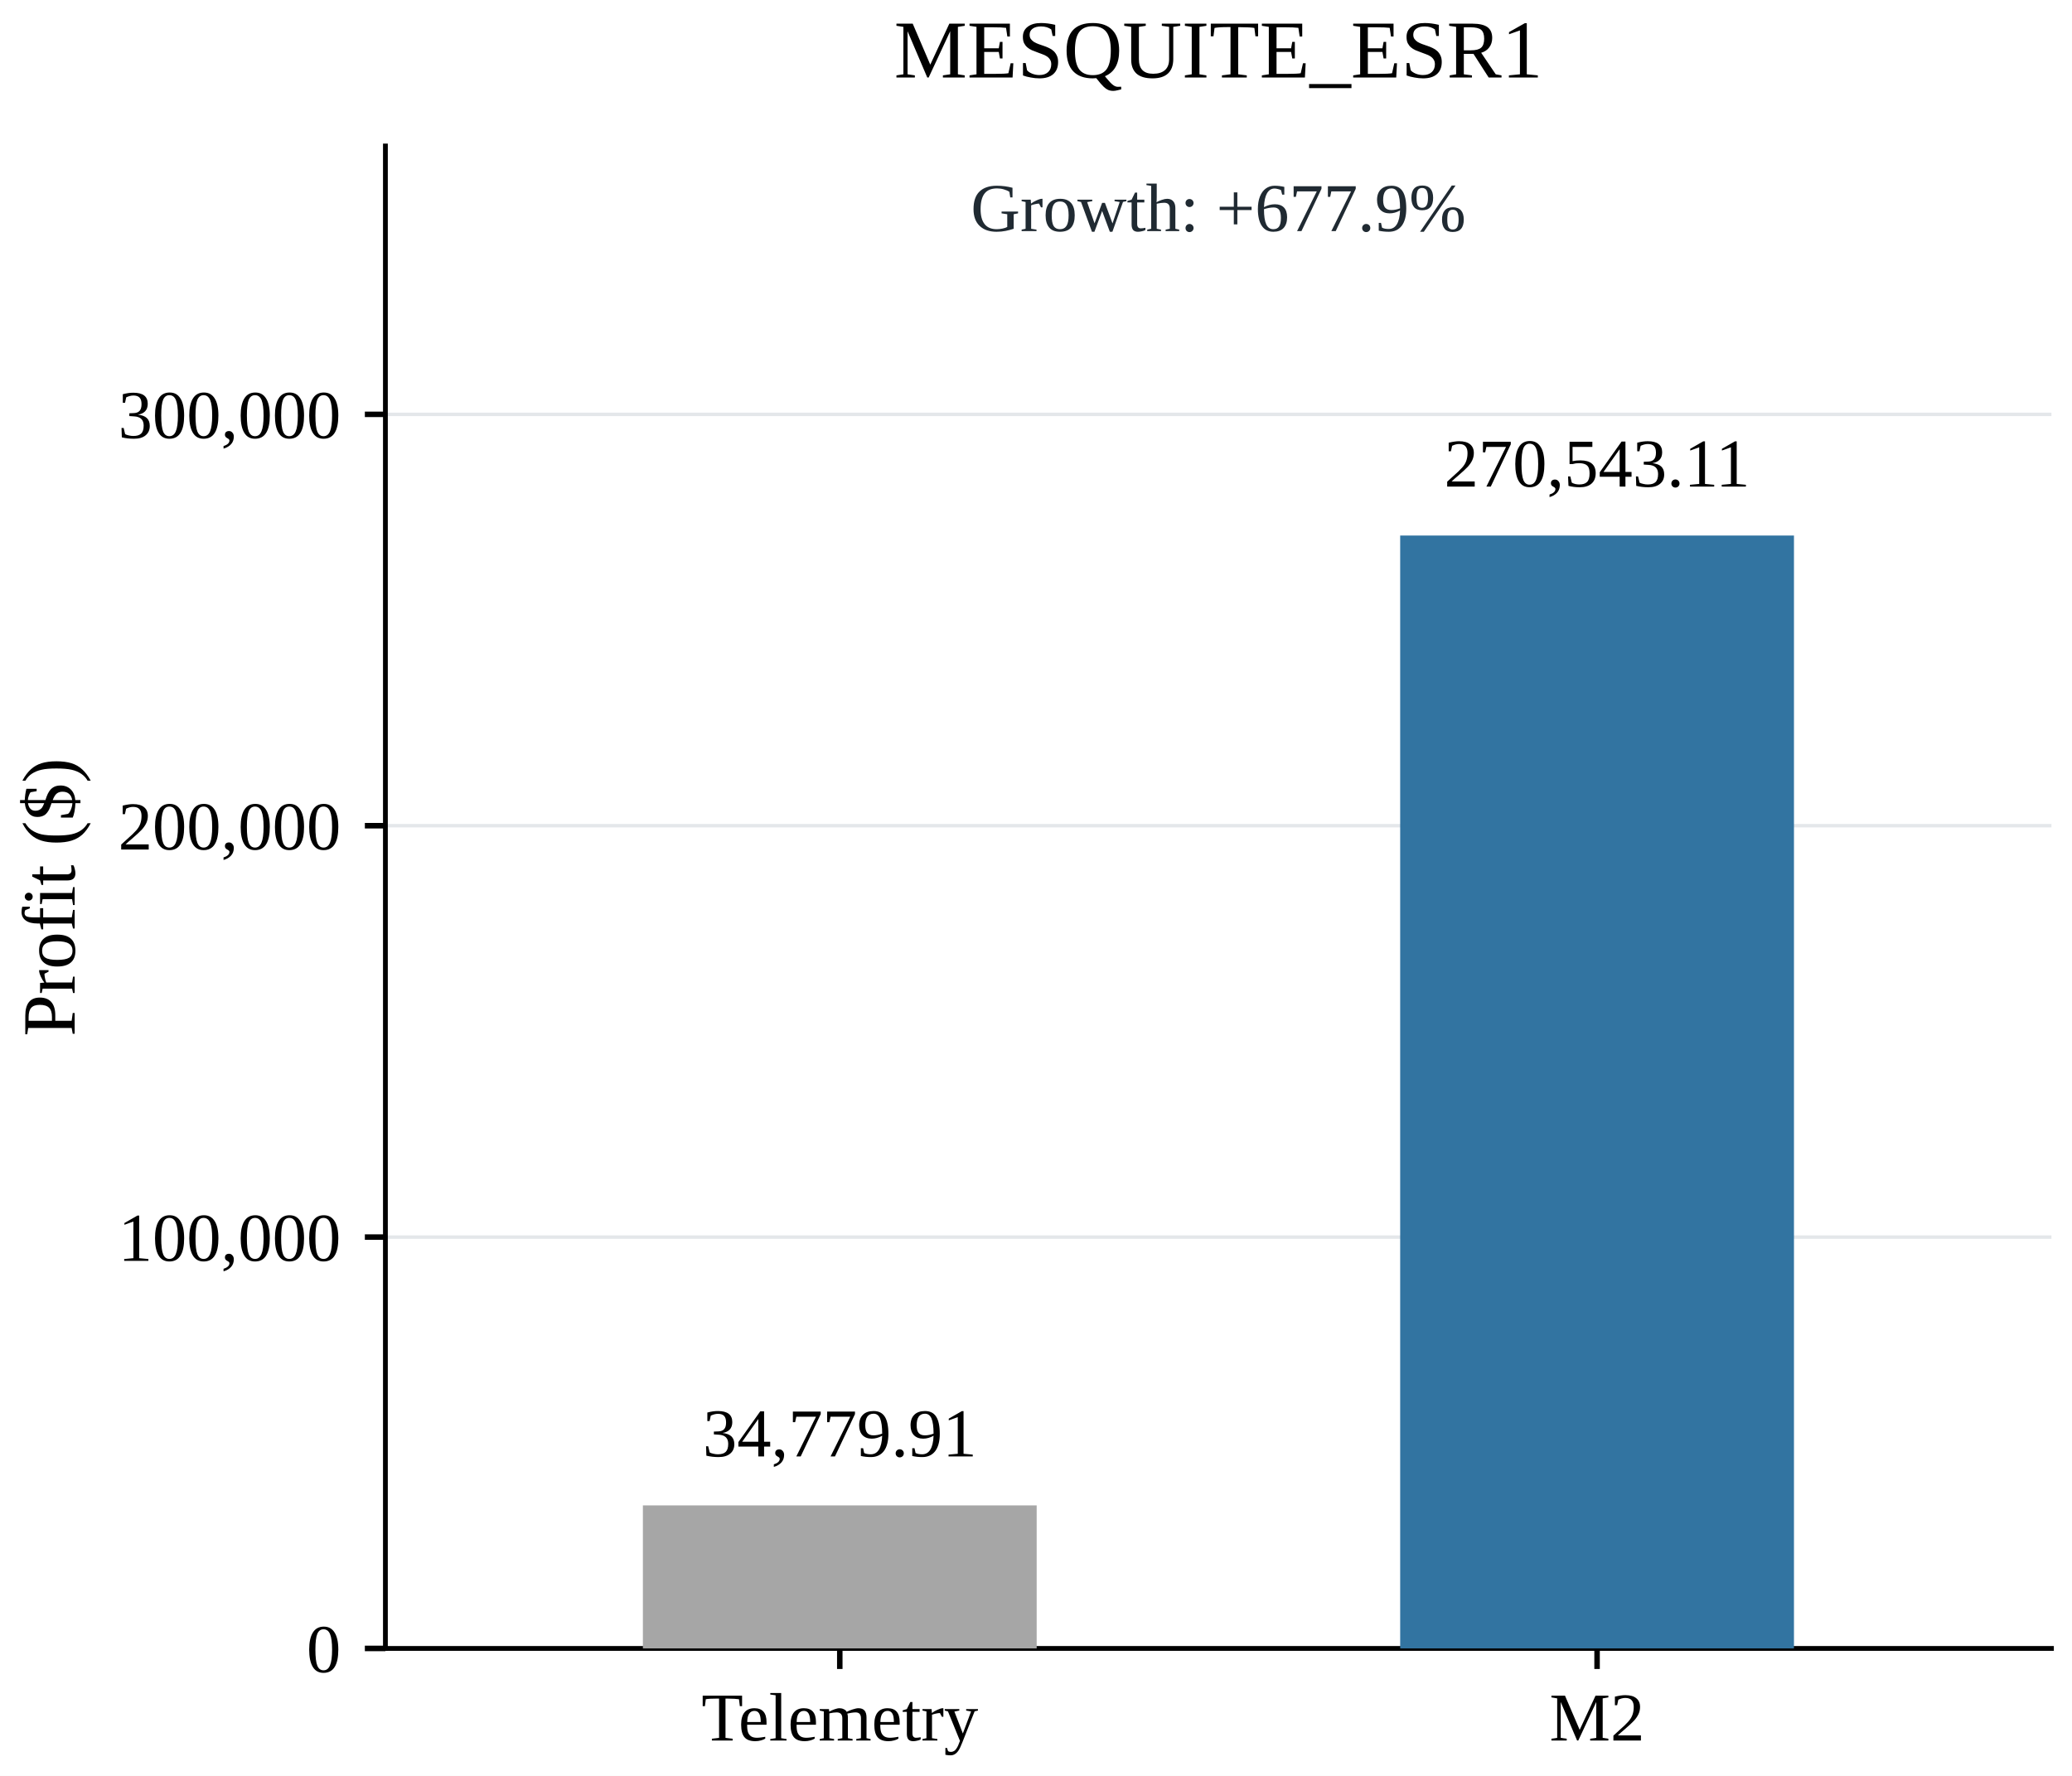
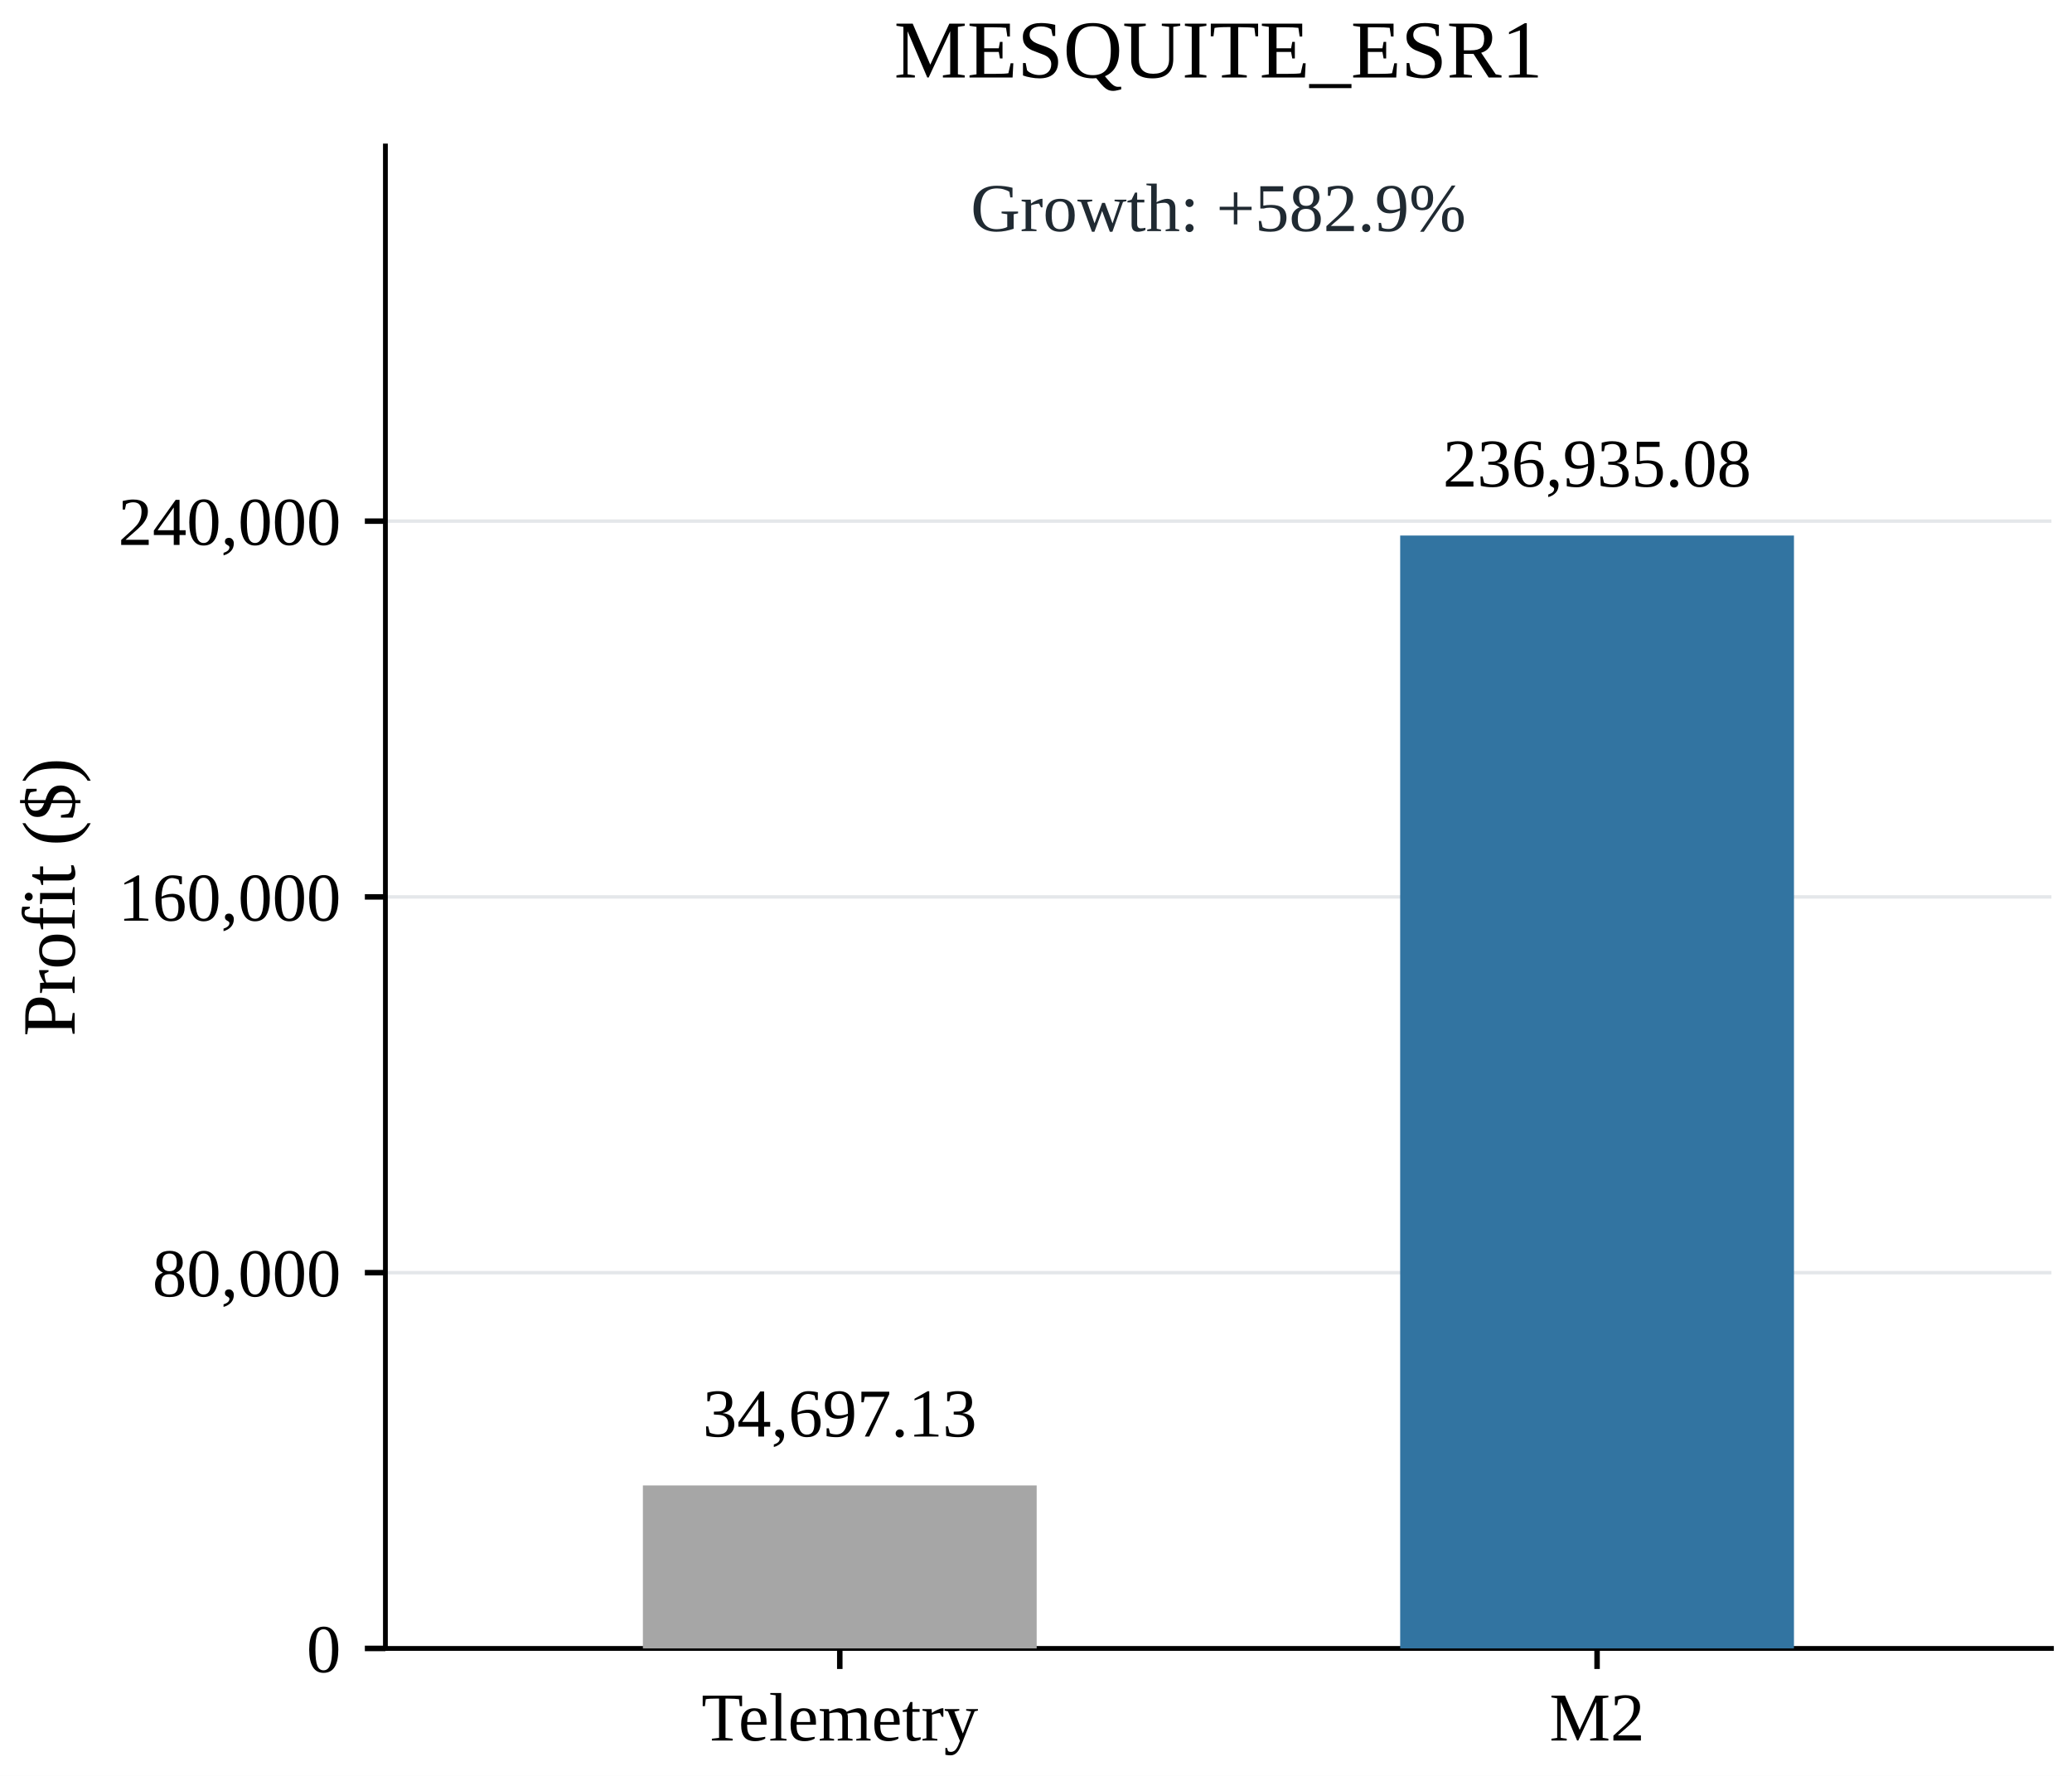
<svg xmlns="http://www.w3.org/2000/svg" xmlns:xlink="http://www.w3.org/1999/xlink" width="302.4pt" height="259.2pt" viewBox="0 0 302.4 259.2" version="1.1">
  <defs>
    <style type="text/css">*{stroke-linejoin: round; stroke-linecap: butt}</style>
  </defs>
  <g id="figure_1">
    <g id="patch_1">
      <path d="M 0 259.2  L 302.4 259.2  L 302.4 0  L 0 0  z " style="fill: #ffffff" />
    </g>
    <g id="axes_1">
      <g id="patch_2">
        <path d="M 56.249 240.598  L 299.4 240.598  L 299.4 21.31  L 56.249 21.31  z " style="fill: #ffffff" />
      </g>
      <g id="matplotlib.axis_1">
        <g id="xtick_1">
          <g id="line2d_1">
            <defs>
-               <path id="md0067e3733" d="M 0 0  L 0 3  " style="stroke: #000000; stroke-width: 0.8" />
+               <path id="m5a8a412d1c" d="M 0 0  L 0 3  " style="stroke: #000000; stroke-width: 0.8" />
            </defs>
            <g>
-               <use xlink:href="#md0067e3733" x="122.563" y="240.598" style="stroke: #000000; stroke-width: 0.8" />
+               <use xlink:href="#m5a8a412d1c" x="122.563" y="240.598" style="stroke: #000000; stroke-width: 0.8" />
            </g>
          </g>
          <g id="text_1">
            <text style="font: 10px 'Times New Roman'; text-anchor: middle" x="122.563" y="254.042" transform="rotate(-0 122.563 254.0419)">Telemetry</text>
          </g>
        </g>
        <g id="xtick_2">
          <g id="line2d_2">
            <g>
-               <use xlink:href="#md0067e3733" x="233.086" y="240.598" style="stroke: #000000; stroke-width: 0.8" />
+               <use xlink:href="#m5a8a412d1c" x="233.086" y="240.598" style="stroke: #000000; stroke-width: 0.8" />
            </g>
          </g>
          <g id="text_2">
            <text style="font: 10px 'Times New Roman'; text-anchor: middle" x="233.086" y="254.042" transform="rotate(-0 233.086 254.0419)">M2</text>
          </g>
        </g>
      </g>
      <g id="matplotlib.axis_2">
        <g id="ytick_1">
          <g id="line2d_3">
-             <path d="M 56.249 240.598  L 299.4 240.598  " clip-path="url(#pc1c02d95b3)" style="fill: none; stroke: #e4e7ea; stroke-width: 0.5; stroke-linecap: square" />
+             <path d="M 56.249 240.598  L 299.4 240.598  " clip-path="url(#p676362d372)" style="fill: none; stroke: #e4e7ea; stroke-width: 0.5; stroke-linecap: square" />
          </g>
          <g id="line2d_4">
            <defs>
-               <path id="md032def14a" d="M 0 0  L -3 0  " style="stroke: #000000; stroke-width: 0.8" />
+               <path id="mfec3b6fdea" d="M 0 0  L -3 0  " style="stroke: #000000; stroke-width: 0.8" />
            </defs>
            <g>
-               <use xlink:href="#md032def14a" x="56.249" y="240.598" style="stroke: #000000; stroke-width: 0.8" />
+               <use xlink:href="#mfec3b6fdea" x="56.249" y="240.598" style="stroke: #000000; stroke-width: 0.8" />
            </g>
          </g>
          <g id="text_3">
            <text style="font: 10px 'Times New Roman'; text-anchor: end" x="49.749" y="244.07" transform="rotate(-0 49.74915 244.0701)">0</text>
          </g>
        </g>
        <g id="ytick_2">
          <g id="line2d_5">
-             <path d="M 56.249 180.558  L 299.4 180.558  " clip-path="url(#pc1c02d95b3)" style="fill: none; stroke: #e4e7ea; stroke-width: 0.5; stroke-linecap: square" />
+             <path d="M 56.249 185.753  L 299.4 185.753  " clip-path="url(#p676362d372)" style="fill: none; stroke: #e4e7ea; stroke-width: 0.5; stroke-linecap: square" />
          </g>
          <g id="line2d_6">
            <g>
-               <use xlink:href="#md032def14a" x="56.249" y="180.558" style="stroke: #000000; stroke-width: 0.8" />
+               <use xlink:href="#mfec3b6fdea" x="56.249" y="185.753" style="stroke: #000000; stroke-width: 0.8" />
            </g>
          </g>
          <g id="text_4">
-             <text style="font: 10px 'Times New Roman'; text-anchor: end" x="49.749" y="184.03" transform="rotate(-0 49.74915 184.0295)">100,000</text>
+             <text style="font: 10px 'Times New Roman'; text-anchor: end" x="49.749" y="189.224" transform="rotate(-0 49.74915 189.2245)">80,000</text>
          </g>
        </g>
        <g id="ytick_3">
          <g id="line2d_7">
-             <path d="M 56.249 120.517  L 299.4 120.517  " clip-path="url(#pc1c02d95b3)" style="fill: none; stroke: #e4e7ea; stroke-width: 0.5; stroke-linecap: square" />
+             <path d="M 56.249 130.907  L 299.4 130.907  " clip-path="url(#p676362d372)" style="fill: none; stroke: #e4e7ea; stroke-width: 0.5; stroke-linecap: square" />
          </g>
          <g id="line2d_8">
            <g>
-               <use xlink:href="#md032def14a" x="56.249" y="120.517" style="stroke: #000000; stroke-width: 0.8" />
+               <use xlink:href="#mfec3b6fdea" x="56.249" y="130.907" style="stroke: #000000; stroke-width: 0.8" />
            </g>
          </g>
          <g id="text_5">
-             <text style="font: 10px 'Times New Roman'; text-anchor: end" x="49.749" y="123.989" transform="rotate(-0 49.74915 123.989)">200,000</text>
+             <text style="font: 10px 'Times New Roman'; text-anchor: end" x="49.749" y="134.379" transform="rotate(-0 49.74915 134.3789)">160,000</text>
          </g>
        </g>
        <g id="ytick_4">
          <g id="line2d_9">
-             <path d="M 56.249 60.477  L 299.4 60.477  " clip-path="url(#pc1c02d95b3)" style="fill: none; stroke: #e4e7ea; stroke-width: 0.5; stroke-linecap: square" />
+             <path d="M 56.249 76.061  L 299.4 76.061  " clip-path="url(#p676362d372)" style="fill: none; stroke: #e4e7ea; stroke-width: 0.5; stroke-linecap: square" />
          </g>
          <g id="line2d_10">
            <g>
-               <use xlink:href="#md032def14a" x="56.249" y="60.477" style="stroke: #000000; stroke-width: 0.8" />
+               <use xlink:href="#mfec3b6fdea" x="56.249" y="76.061" style="stroke: #000000; stroke-width: 0.8" />
            </g>
          </g>
          <g id="text_6">
-             <text style="font: 10px 'Times New Roman'; text-anchor: end" x="49.749" y="63.948" transform="rotate(-0 49.74915 63.94847)">300,000</text>
+             <text style="font: 10px 'Times New Roman'; text-anchor: end" x="49.749" y="79.533" transform="rotate(-0 49.74915 79.53333)">240,000</text>
          </g>
        </g>
        <g id="text_7">
          <text style="font: 11px 'Times New Roman'; text-anchor: middle" x="10.896" y="130.954" transform="rotate(-90 10.89618 130.9542)">Profit ($)</text>
        </g>
      </g>
      <g id="patch_3">
        <path d="M 56.249 240.598  L 56.249 21.31  " style="fill: none; stroke: #000000; stroke-width: 0.7; stroke-linejoin: miter; stroke-linecap: square" />
      </g>
      <g id="patch_4">
        <path d="M 56.249 240.598  L 299.4 240.598  " style="fill: none; stroke: #000000; stroke-width: 0.7; stroke-linejoin: miter; stroke-linecap: square" />
      </g>
      <g id="patch_5">
-         <path d="M 93.827 240.598  L 151.299 240.598  L 151.299 219.716  L 93.827 219.716  z " clip-path="url(#pc1c02d95b3)" style="fill: #a6a6a6" />
+         <path d="M 93.827 240.598  L 151.299 240.598  L 151.299 216.811  L 93.827 216.811  z " clip-path="url(#p676362d372)" style="fill: #a6a6a6" />
      </g>
      <g id="patch_6">
-         <path d="M 204.35 240.598  L 261.822 240.598  L 261.822 78.163  L 204.35 78.163  z " clip-path="url(#pc1c02d95b3)" style="fill: #3274a1" />
+         <path d="M 204.35 240.598  L 261.822 240.598  L 261.822 78.163  L 204.35 78.163  z " clip-path="url(#p676362d372)" style="fill: #3274a1" />
      </g>
      <g id="text_8">
-         <text style="font: 10px 'Times New Roman'; text-anchor: middle" x="122.563" y="212.577" transform="rotate(-0 122.563 212.5771)">34,779.91</text>
+         <text style="font: 10px 'Times New Roman'; text-anchor: middle" x="122.563" y="209.672" transform="rotate(-0 122.563 209.6718)">34,697.13</text>
      </g>
      <g id="text_9">
-         <text style="font: 10px 'Times New Roman'; text-anchor: middle" x="233.086" y="71.024" transform="rotate(-0 233.086 71.02361)">270,543.11</text>
+         <text style="font: 10px 'Times New Roman'; text-anchor: middle" x="233.086" y="71.024" transform="rotate(-0 233.086 71.02361)">236,935.08</text>
      </g>
      <g id="text_10">
-         <text style="fill: #202a32; font: 10px 'Times New Roman'; text-anchor: middle" x="177.824" y="33.736" transform="rotate(-0 177.8245 33.73619)">Growth: +677.9%</text>
+         <text style="fill: #202a32; font: 10px 'Times New Roman'; text-anchor: middle" x="177.824" y="33.736" transform="rotate(-0 177.8245 33.73619)">Growth: +582.9%</text>
      </g>
      <g id="text_11">
        <text style="font: 12px 'Times New Roman'; text-anchor: middle" x="177.824" y="11.31" transform="rotate(-0 177.8245 11.31024)">MESQUITE_ESR1</text>
      </g>
    </g>
  </g>
  <defs>
-     <clipPath id="pc1c02d95b3">
+     <clipPath id="p676362d372">
      <rect x="56.249" y="21.31" width="243.151" height="219.288" />
    </clipPath>
  </defs>
</svg>
